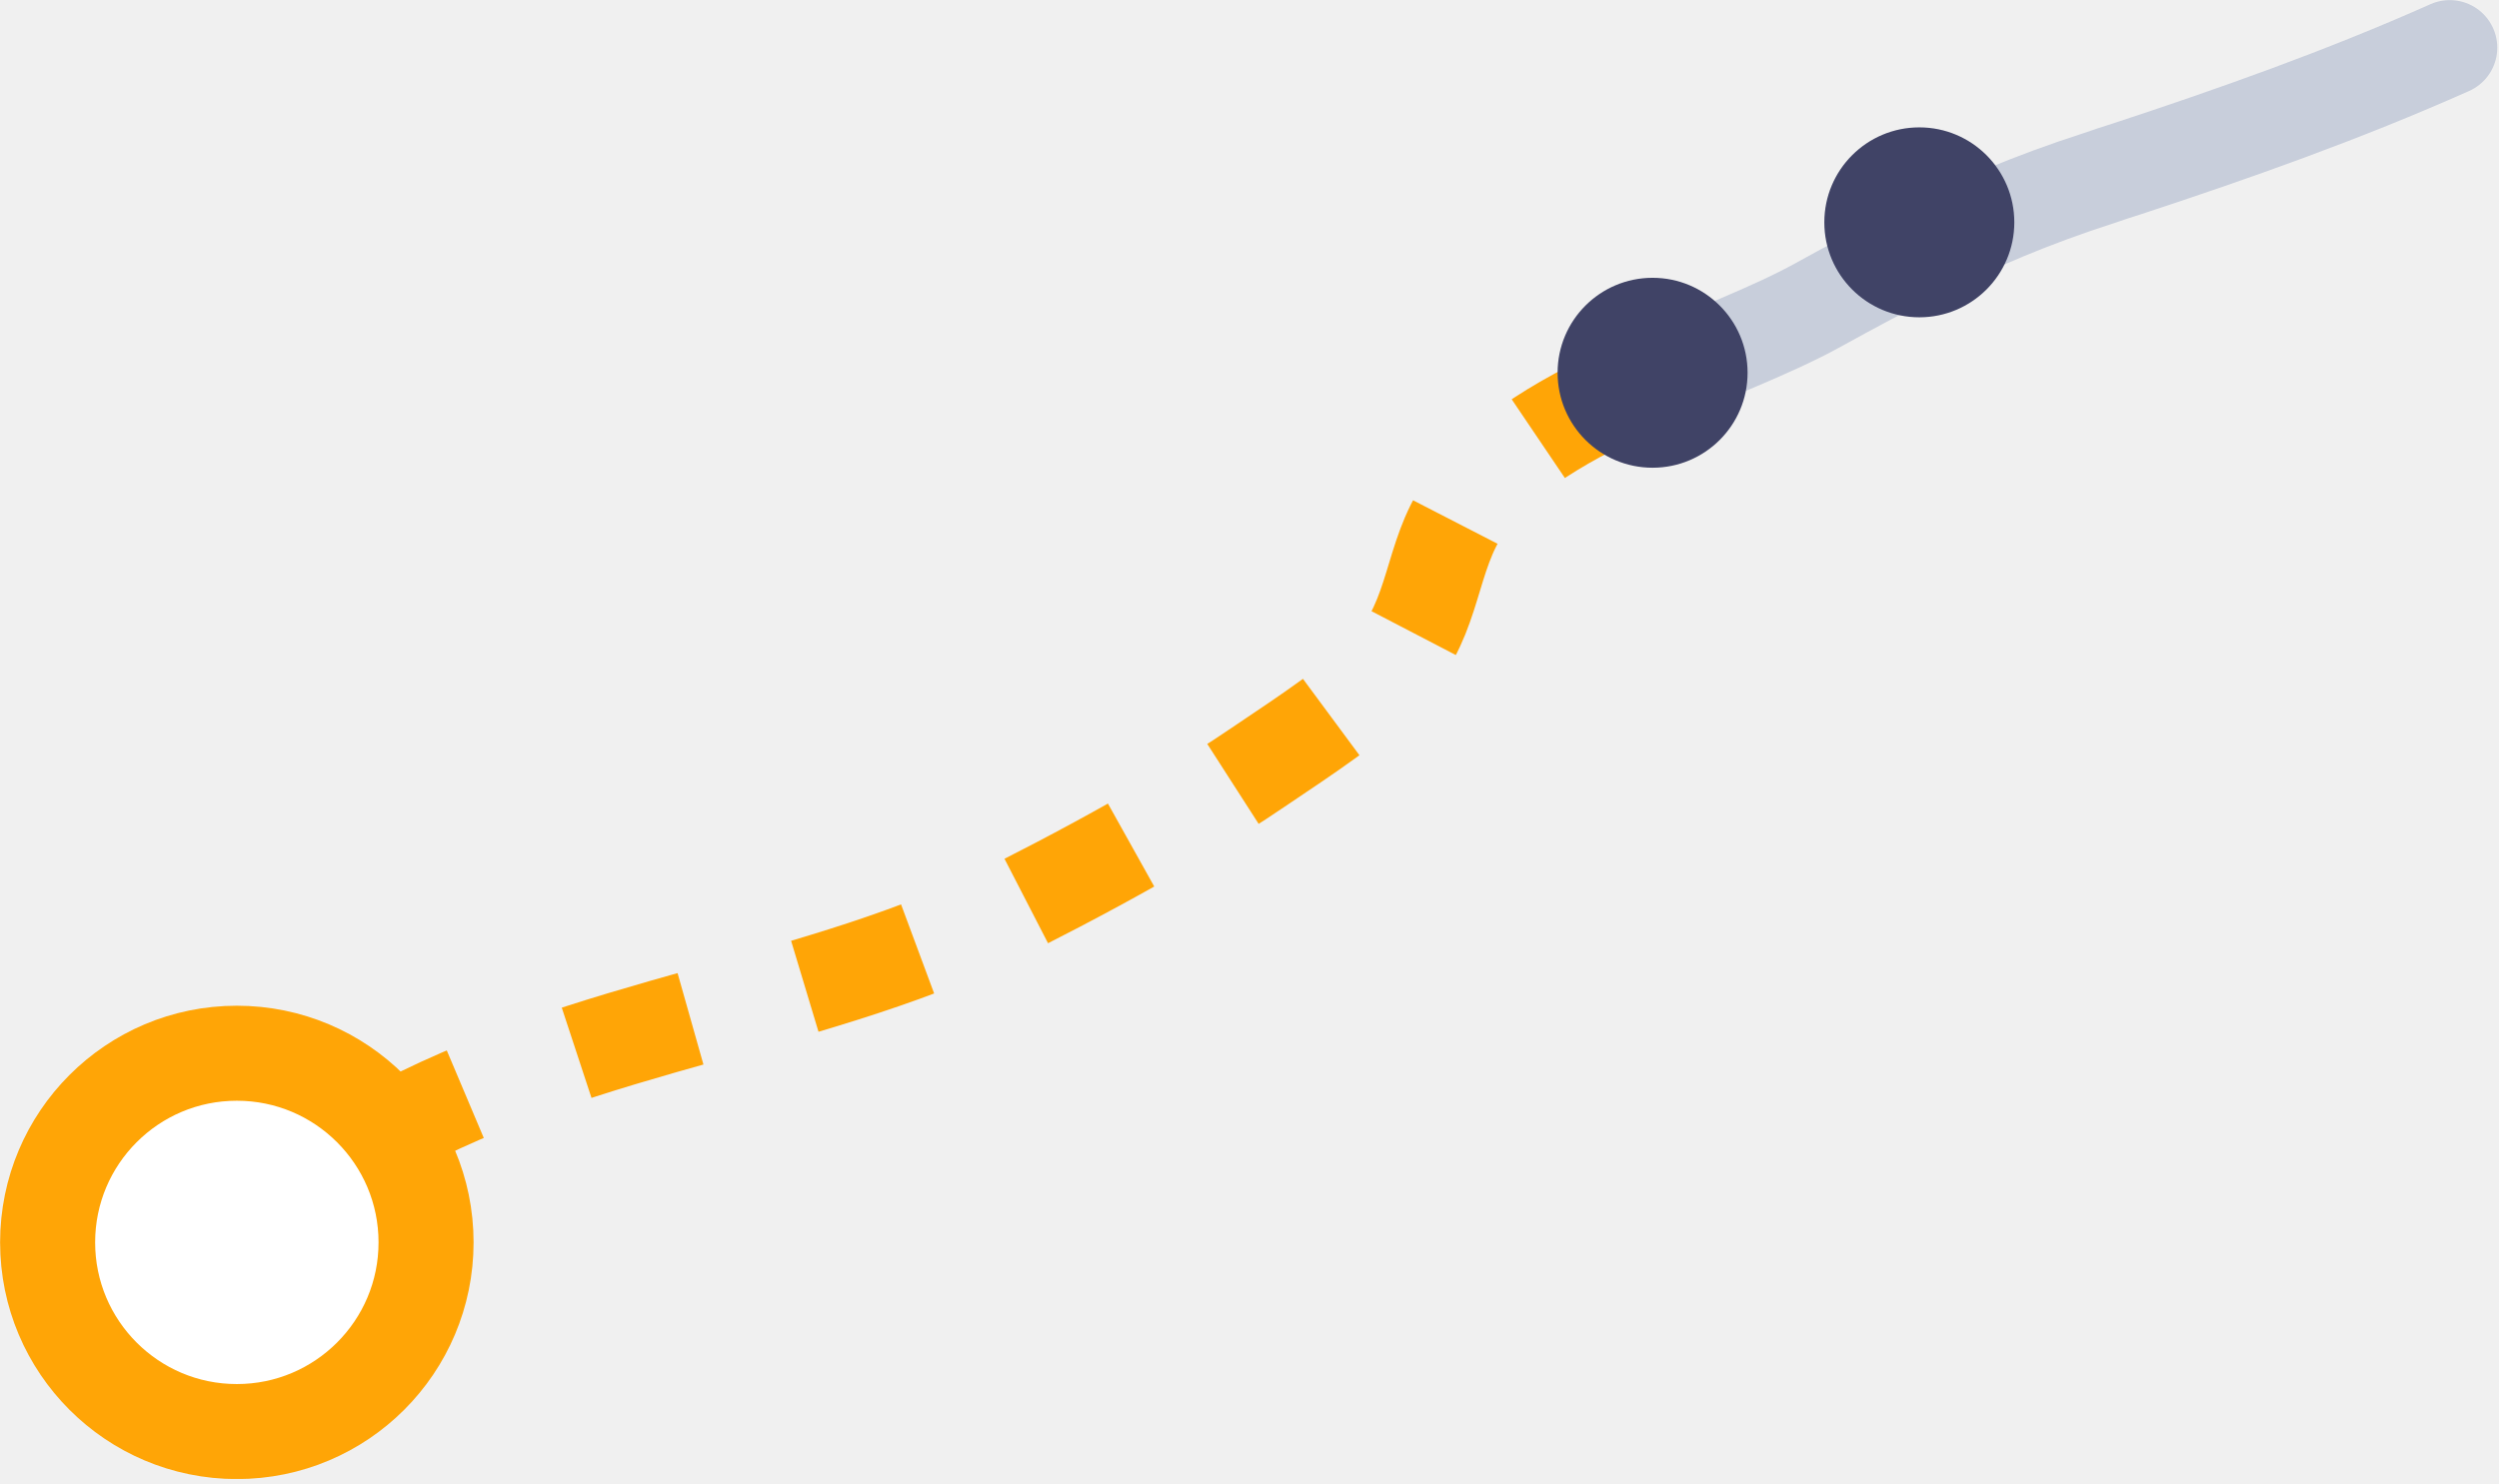
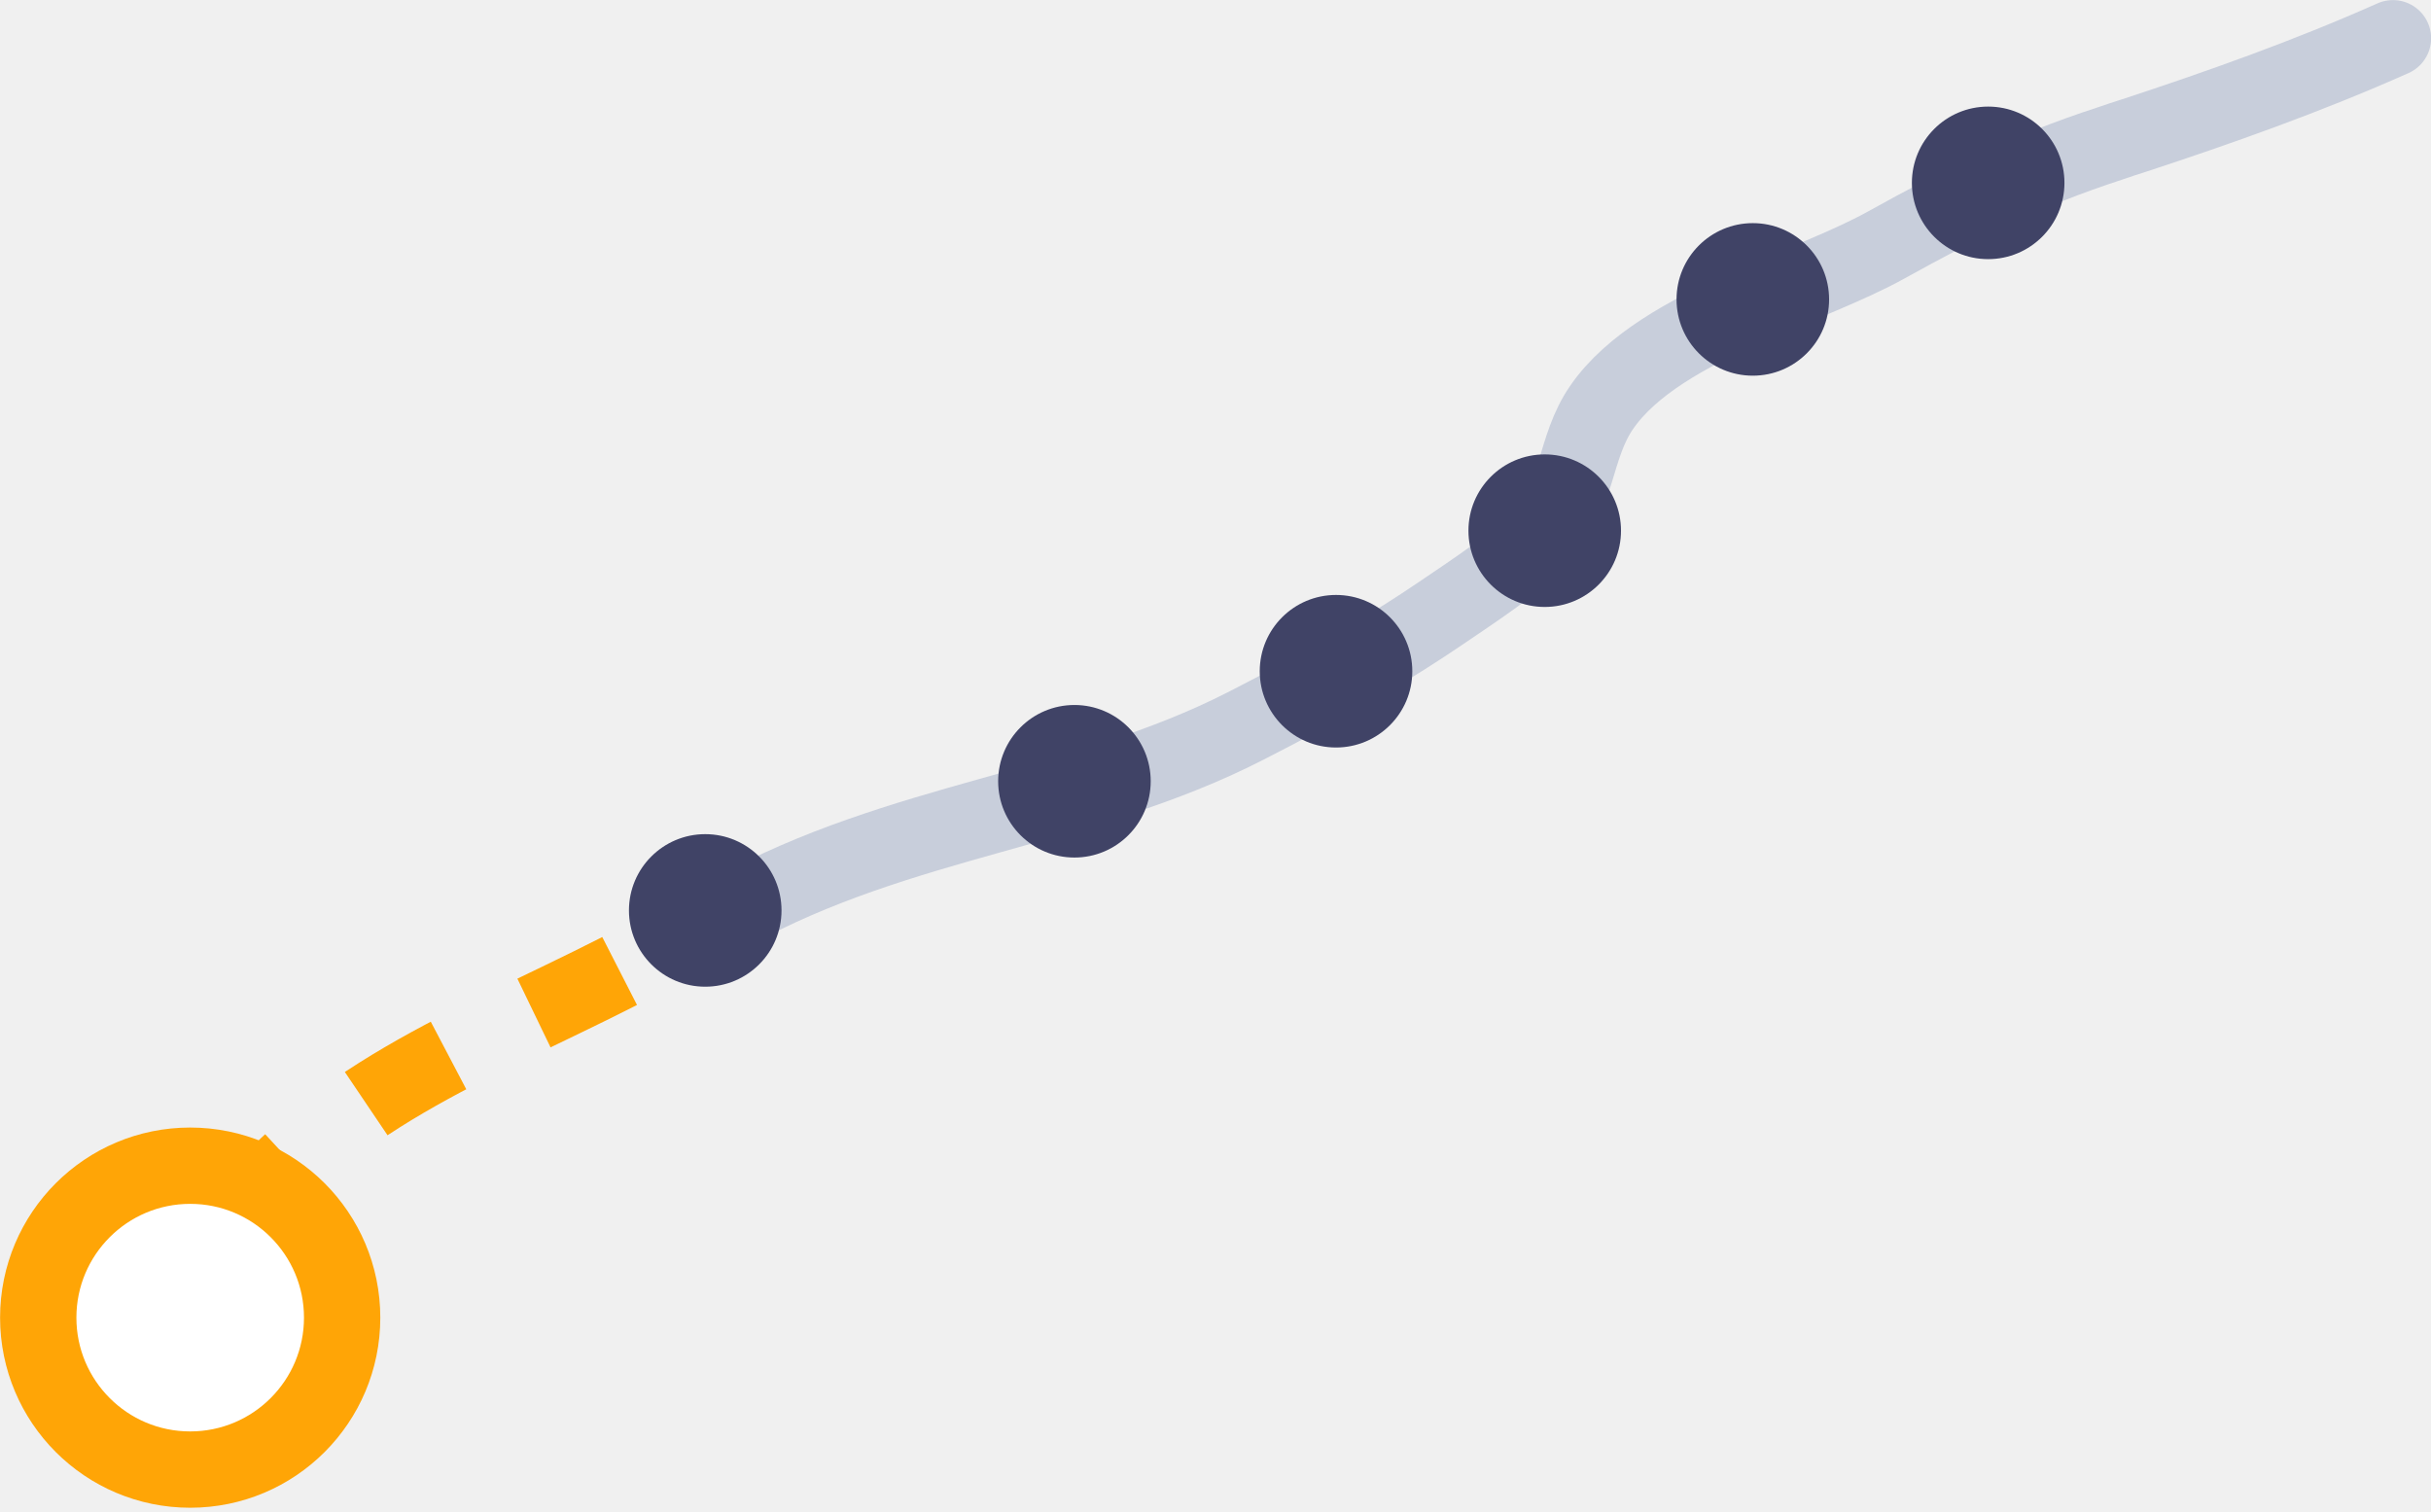
- <svg xmlns="http://www.w3.org/2000/svg" width="266" height="158" viewBox="0 0 266 158" fill="none">
+ <svg xmlns="http://www.w3.org/2000/svg" width="320" height="199" viewBox="0 0 320 199" fill="none">
  <g clip-path="url(#clip0)">
-     <path d="M174.908 40.794C167.196 44.246 159.755 48.317 155.845 54.033C152.232 59.291 152.798 65.573 148.188 70.777C144.979 74.417 138.454 78.623 134.356 81.4C131.282 83.504 128.046 85.526 124.757 87.467C119.445 90.595 113.972 93.534 108.552 96.284C86.874 107.339 62.85 108.579 40.579 120.847C35.618 123.597 30.441 126.267 25.183 128.936" stroke="#FFA506" stroke-width="10.116" stroke-miterlimit="10" stroke-linejoin="round" stroke-dasharray="12.65 12.65" />
-     <path d="M25.21 152.421C36.334 152.421 45.351 143.404 45.351 132.28C45.351 121.156 36.334 112.139 25.21 112.139C14.086 112.139 5.069 121.156 5.069 132.28C5.069 143.404 14.086 152.421 25.21 152.421Z" fill="white" stroke="#FFA506" stroke-width="10.116" stroke-miterlimit="10" stroke-linecap="round" stroke-linejoin="round" />
-     <path d="M204.297 26.774C200.792 28.526 197.287 30.387 193.539 32.463C188.47 35.267 181.568 37.802 174.881 40.795" stroke="#C8CEDB" stroke-width="10.116" stroke-miterlimit="10" stroke-linecap="round" stroke-linejoin="round" />
-     <path d="M175.906 49.8C181.49 49.8 186.017 45.273 186.017 39.689C186.017 34.105 181.49 29.578 175.906 29.578C170.321 29.578 165.795 34.105 165.795 39.689C165.795 45.273 170.321 49.8 175.906 49.8Z" fill="#404366" />
-     <path d="M260.758 5.069C249.379 10.138 237.624 14.29 226.38 17.984C225.355 18.308 224.358 18.631 223.36 18.982C216.242 21.273 210.283 23.835 204.324 26.801" stroke="#C8CEDB" stroke-width="10.116" stroke-miterlimit="10" stroke-linecap="round" stroke-linejoin="round" />
-     <path d="M204.297 33.784C209.882 33.784 214.409 29.258 214.409 23.673C214.409 18.089 209.882 13.562 204.297 13.562C198.713 13.562 194.186 18.089 194.186 23.673C194.186 29.258 198.713 33.784 204.297 33.784Z" fill="#404366" />
+     <path d="M96.367 120.01C118.484 107.827 142.341 106.595 163.869 95.617C169.224 92.886 174.687 89.967 179.961 86.861C183.228 84.933 186.414 82.925 189.494 80.837C193.564 78.052 200.043 73.902 203.23 70.287" stroke="#C8CEDB" stroke-width="10.046" stroke-miterlimit="10" stroke-linecap="round" stroke-linejoin="round" />
+     <path d="M30.043 162.423C42.6 144.644 62.334 137.602 81.131 128.043C86.352 125.392 91.44 122.741 96.367 120.037" stroke="#FFA506" stroke-width="10.046" stroke-miterlimit="10" stroke-linejoin="round" stroke-dasharray="12.56 12.56" />
+     <path d="M229.738 40.512C222.08 43.939 214.69 47.983 210.808 53.659C207.22 58.88 207.782 65.119 203.203 70.287" stroke="#C8CEDB" stroke-width="10.046" stroke-miterlimit="10" stroke-linecap="round" stroke-linejoin="round" />
+     <path d="M314.993 5.034C303.694 10.068 292.019 14.191 280.854 17.859C279.836 18.181 278.845 18.502 277.855 18.85C266.636 22.492 258.308 26.695 248.267 32.265C243.233 35.05 236.379 37.566 229.738 40.539" stroke="#C8CEDB" stroke-width="10.046" stroke-miterlimit="10" stroke-linecap="round" stroke-linejoin="round" />
+     <path d="M25.035 193.456C36.082 193.456 45.037 184.501 45.037 173.455C45.037 162.408 36.082 153.453 25.035 153.453C13.989 153.453 5.034 162.408 5.034 173.455C5.034 184.501 13.989 193.456 25.035 193.456Z" fill="white" stroke="#FFA506" stroke-width="10.046" stroke-miterlimit="10" stroke-linecap="round" stroke-linejoin="round" />
+     <path d="M230.729 49.455C236.274 49.455 240.77 44.96 240.77 39.414C240.77 33.869 236.274 29.373 230.729 29.373C225.183 29.373 220.688 33.869 220.688 39.414C220.688 44.96 225.183 49.455 230.729 49.455Z" fill="#404366" />
+     <path d="M261.709 34.113C267.254 34.113 271.75 29.617 271.75 24.072C271.75 18.526 267.254 14.031 261.709 14.031C256.163 14.031 251.668 18.526 251.668 24.072C251.668 29.617 256.163 34.113 261.709 34.113Z" fill="#404366" />
+     <path d="M203.337 79.9C208.882 79.9 213.378 75.404 213.378 69.859C213.378 64.313 208.882 59.818 203.337 59.818C197.791 59.818 193.296 64.313 193.296 69.859C193.296 75.404 197.791 79.9 203.337 79.9Z" fill="#404366" />
+     <path d="M175.865 98.402C181.411 98.402 185.906 93.906 185.906 88.361C185.906 82.815 181.411 78.32 175.865 78.32C170.32 78.32 165.824 82.815 165.824 88.361C165.824 93.906 170.32 98.402 175.865 98.402Z" fill="#404366" />
+     <path d="M141.431 112.887C146.976 112.887 151.472 108.392 151.472 102.846C151.472 97.301 146.976 92.805 141.431 92.805C135.885 92.805 131.39 97.301 131.39 102.846C131.39 108.392 135.885 112.887 141.431 112.887Z" fill="#404366" />
+     <path d="M92.832 129.89C98.378 129.89 102.874 125.395 102.874 119.849C102.874 114.304 98.378 109.808 92.832 109.808C87.287 109.808 82.791 114.304 82.791 119.849C82.791 125.395 87.287 129.89 92.832 129.89Z" fill="#404366" />
  </g>
  <defs>
    <clipPath id="clip0">
-       <rect width="265.8" height="157.463" fill="white" />
+       <rect width="320" height="198.464" fill="white" />
    </clipPath>
  </defs>
</svg>
